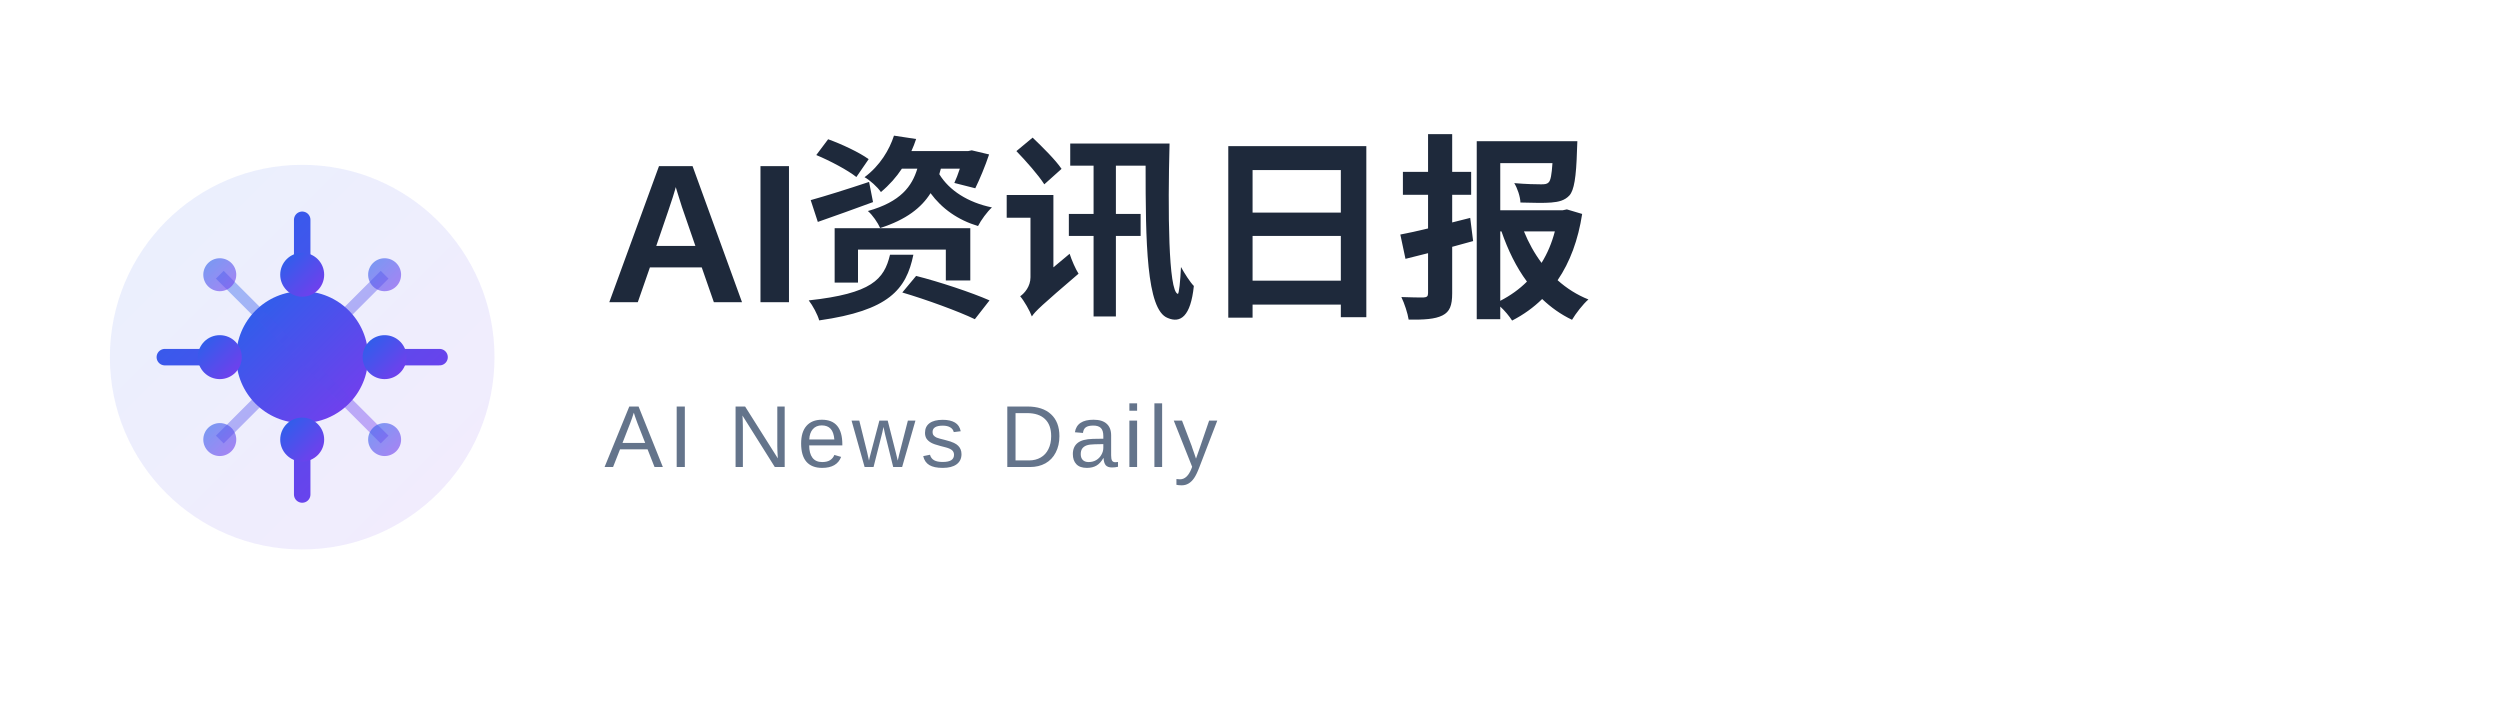
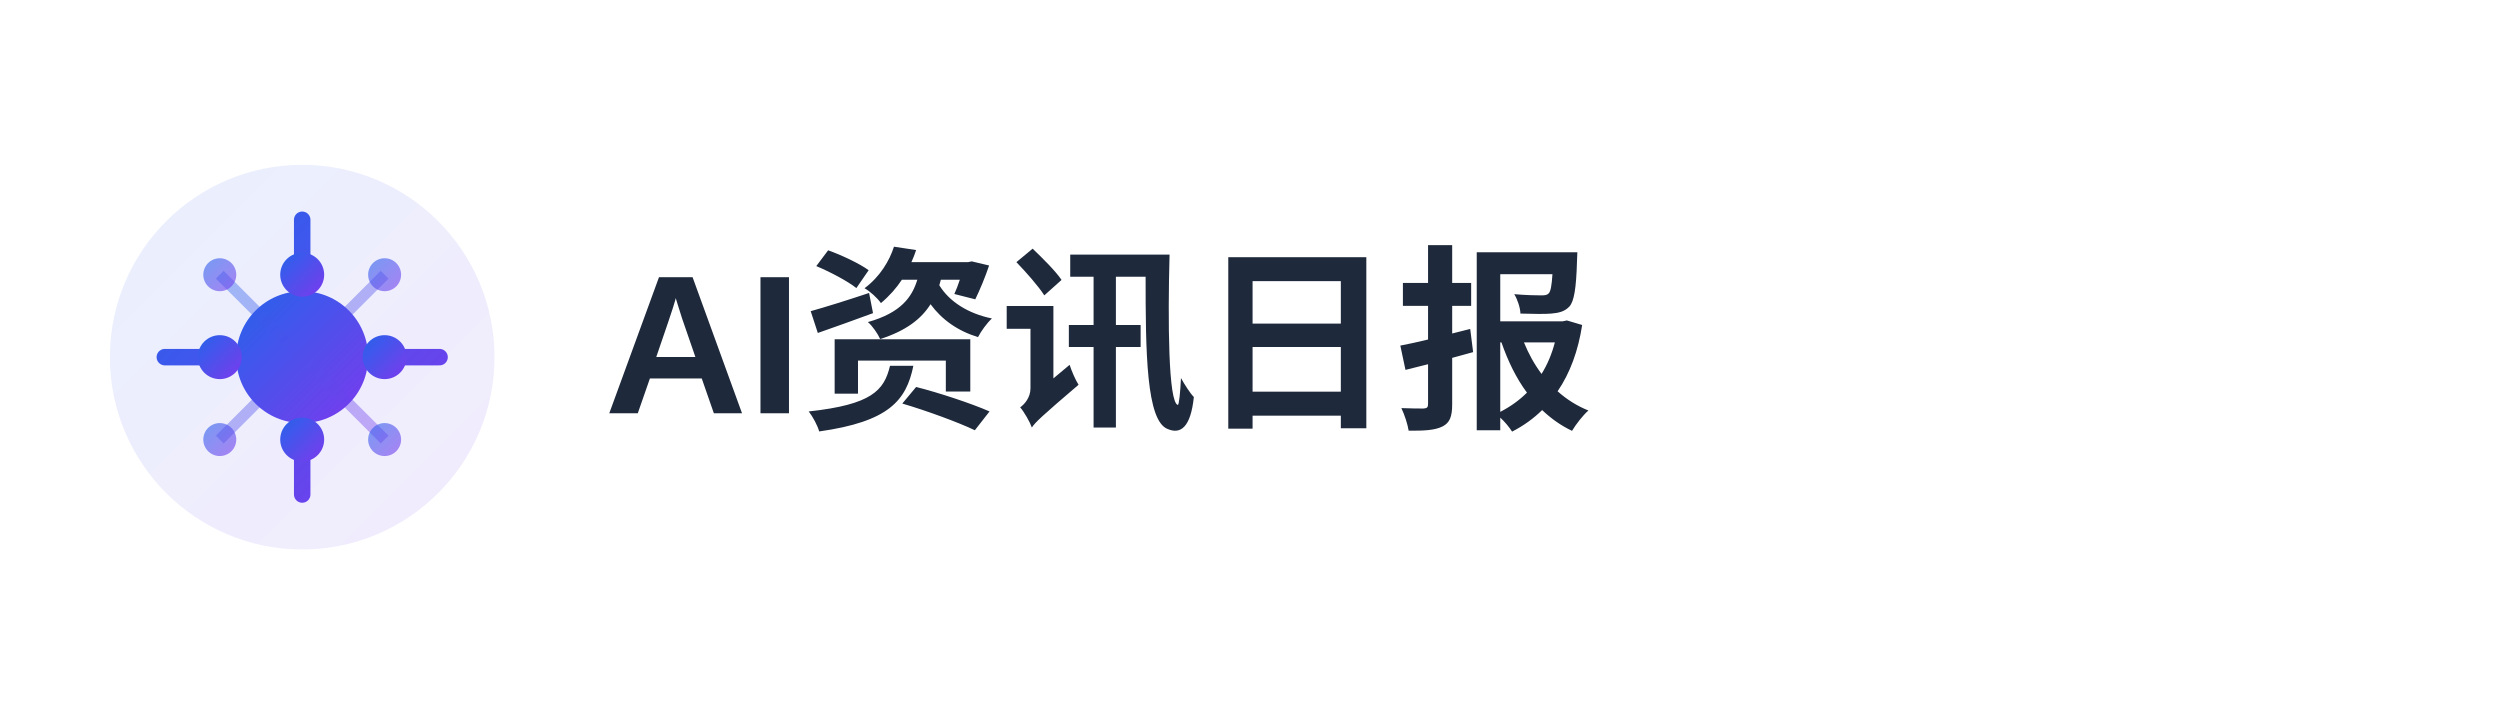
<svg xmlns="http://www.w3.org/2000/svg" data-loc="client/src/components/AINewsLogo.tsx:10" width="455" height="130" viewBox="0 0 455 130">
  <defs data-loc="client/src/components/AINewsLogo.tsx:11">
    <linearGradient data-loc="client/src/components/AINewsLogo.tsx:12" id="gradient-dark" x1="0%" y1="0%" x2="100%" y2="100%">
      <stop data-loc="client/src/components/AINewsLogo.tsx:13" offset="0%" style="stop-color: rgb(37, 99, 235); stop-opacity: 1;" />
      <stop data-loc="client/src/components/AINewsLogo.tsx:14" offset="100%" style="stop-color: rgb(124, 58, 237); stop-opacity: 1;" />
    </linearGradient>
  </defs>
  <g data-loc="client/src/components/AINewsLogo.tsx:19" transform="translate(15, 25)">
    <circle data-loc="client/src/components/AINewsLogo.tsx:21" cx="40" cy="40" r="35" fill="url(#gradient-dark)" opacity="0.1" />
    <path data-loc="client/src/components/AINewsLogo.tsx:22" d="M 40 15 L 40 25 M 40 55 L 40 65 M 15 40 L 25 40 M 55 40 L 65 40" stroke="url(#gradient-dark)" stroke-width="3" stroke-linecap="round" />
    <circle data-loc="client/src/components/AINewsLogo.tsx:24" cx="40" cy="40" r="12" fill="url(#gradient-dark)" />
    <circle data-loc="client/src/components/AINewsLogo.tsx:25" cx="40" cy="25" r="4" fill="url(#gradient-dark)" />
    <circle data-loc="client/src/components/AINewsLogo.tsx:26" cx="40" cy="55" r="4" fill="url(#gradient-dark)" />
    <circle data-loc="client/src/components/AINewsLogo.tsx:27" cx="25" cy="40" r="4" fill="url(#gradient-dark)" />
    <circle data-loc="client/src/components/AINewsLogo.tsx:28" cx="55" cy="40" r="4" fill="url(#gradient-dark)" />
    <path data-loc="client/src/components/AINewsLogo.tsx:31" d="M 40 40 L 25 25 M 40 40 L 55 25 M 40 40 L 25 55 M 40 40 L 55 55" stroke="url(#gradient-dark)" stroke-width="2" opacity="0.4" />
    <circle data-loc="client/src/components/AINewsLogo.tsx:33" cx="25" cy="25" r="3" fill="url(#gradient-dark)" opacity="0.6" />
    <circle data-loc="client/src/components/AINewsLogo.tsx:34" cx="55" cy="25" r="3" fill="url(#gradient-dark)" opacity="0.6" />
    <circle data-loc="client/src/components/AINewsLogo.tsx:35" cx="25" cy="55" r="3" fill="url(#gradient-dark)" opacity="0.6" />
    <circle data-loc="client/src/components/AINewsLogo.tsx:36" cx="55" cy="55" r="3" fill="url(#gradient-dark)" opacity="0.6" />
  </g>
-   <text data-loc="client/src/components/AINewsLogo.tsx:40" x="110" y="55" font-family="Arial, sans-serif" font-size="36" font-weight="bold" fill="#1e293b">AI资讯日报</text>
-   <text data-loc="client/src/components/AINewsLogo.tsx:43" x="110" y="85" font-family="Arial, sans-serif" font-size="16" fill="#64748b" letter-spacing="1">AI News Daily</text>
+   <text data-loc="client/src/components/AINewsLogo.tsx:40" x="110" y="65" font-family="Arial, sans-serif" font-size="36" font-weight="bold" fill="#1e293b" dominant-baseline="middle">AI资讯日报</text>
</svg>
